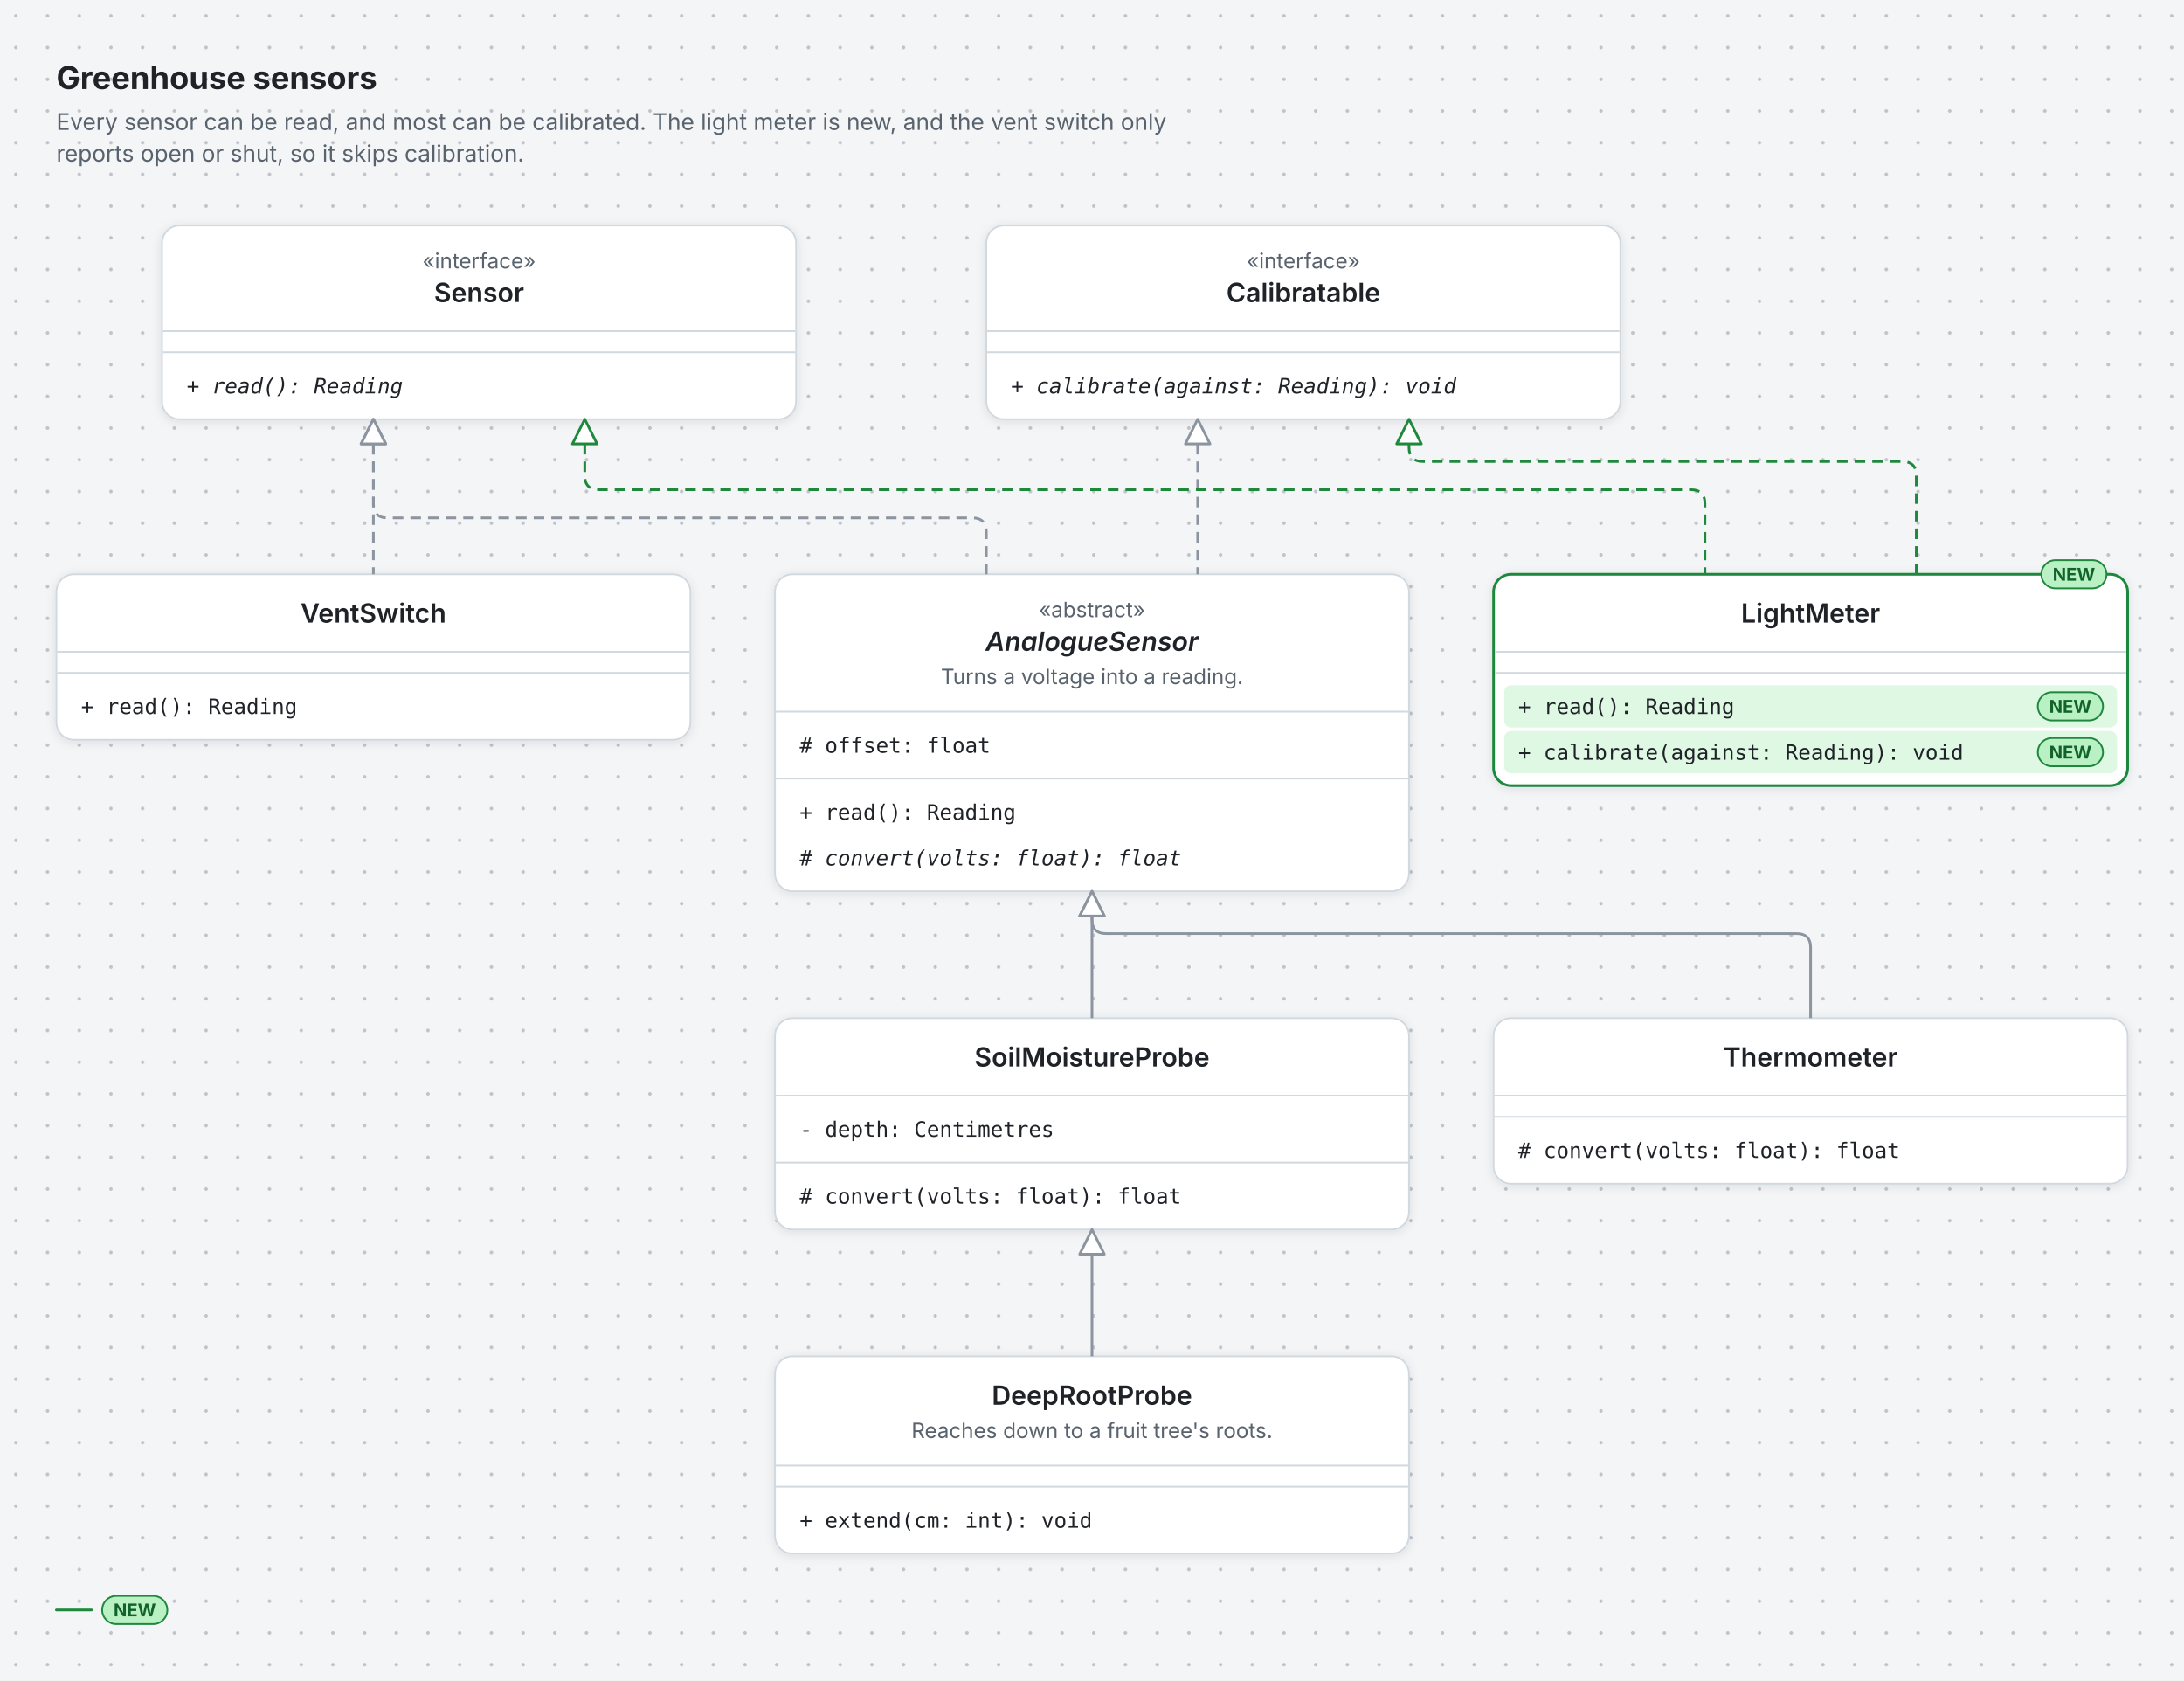
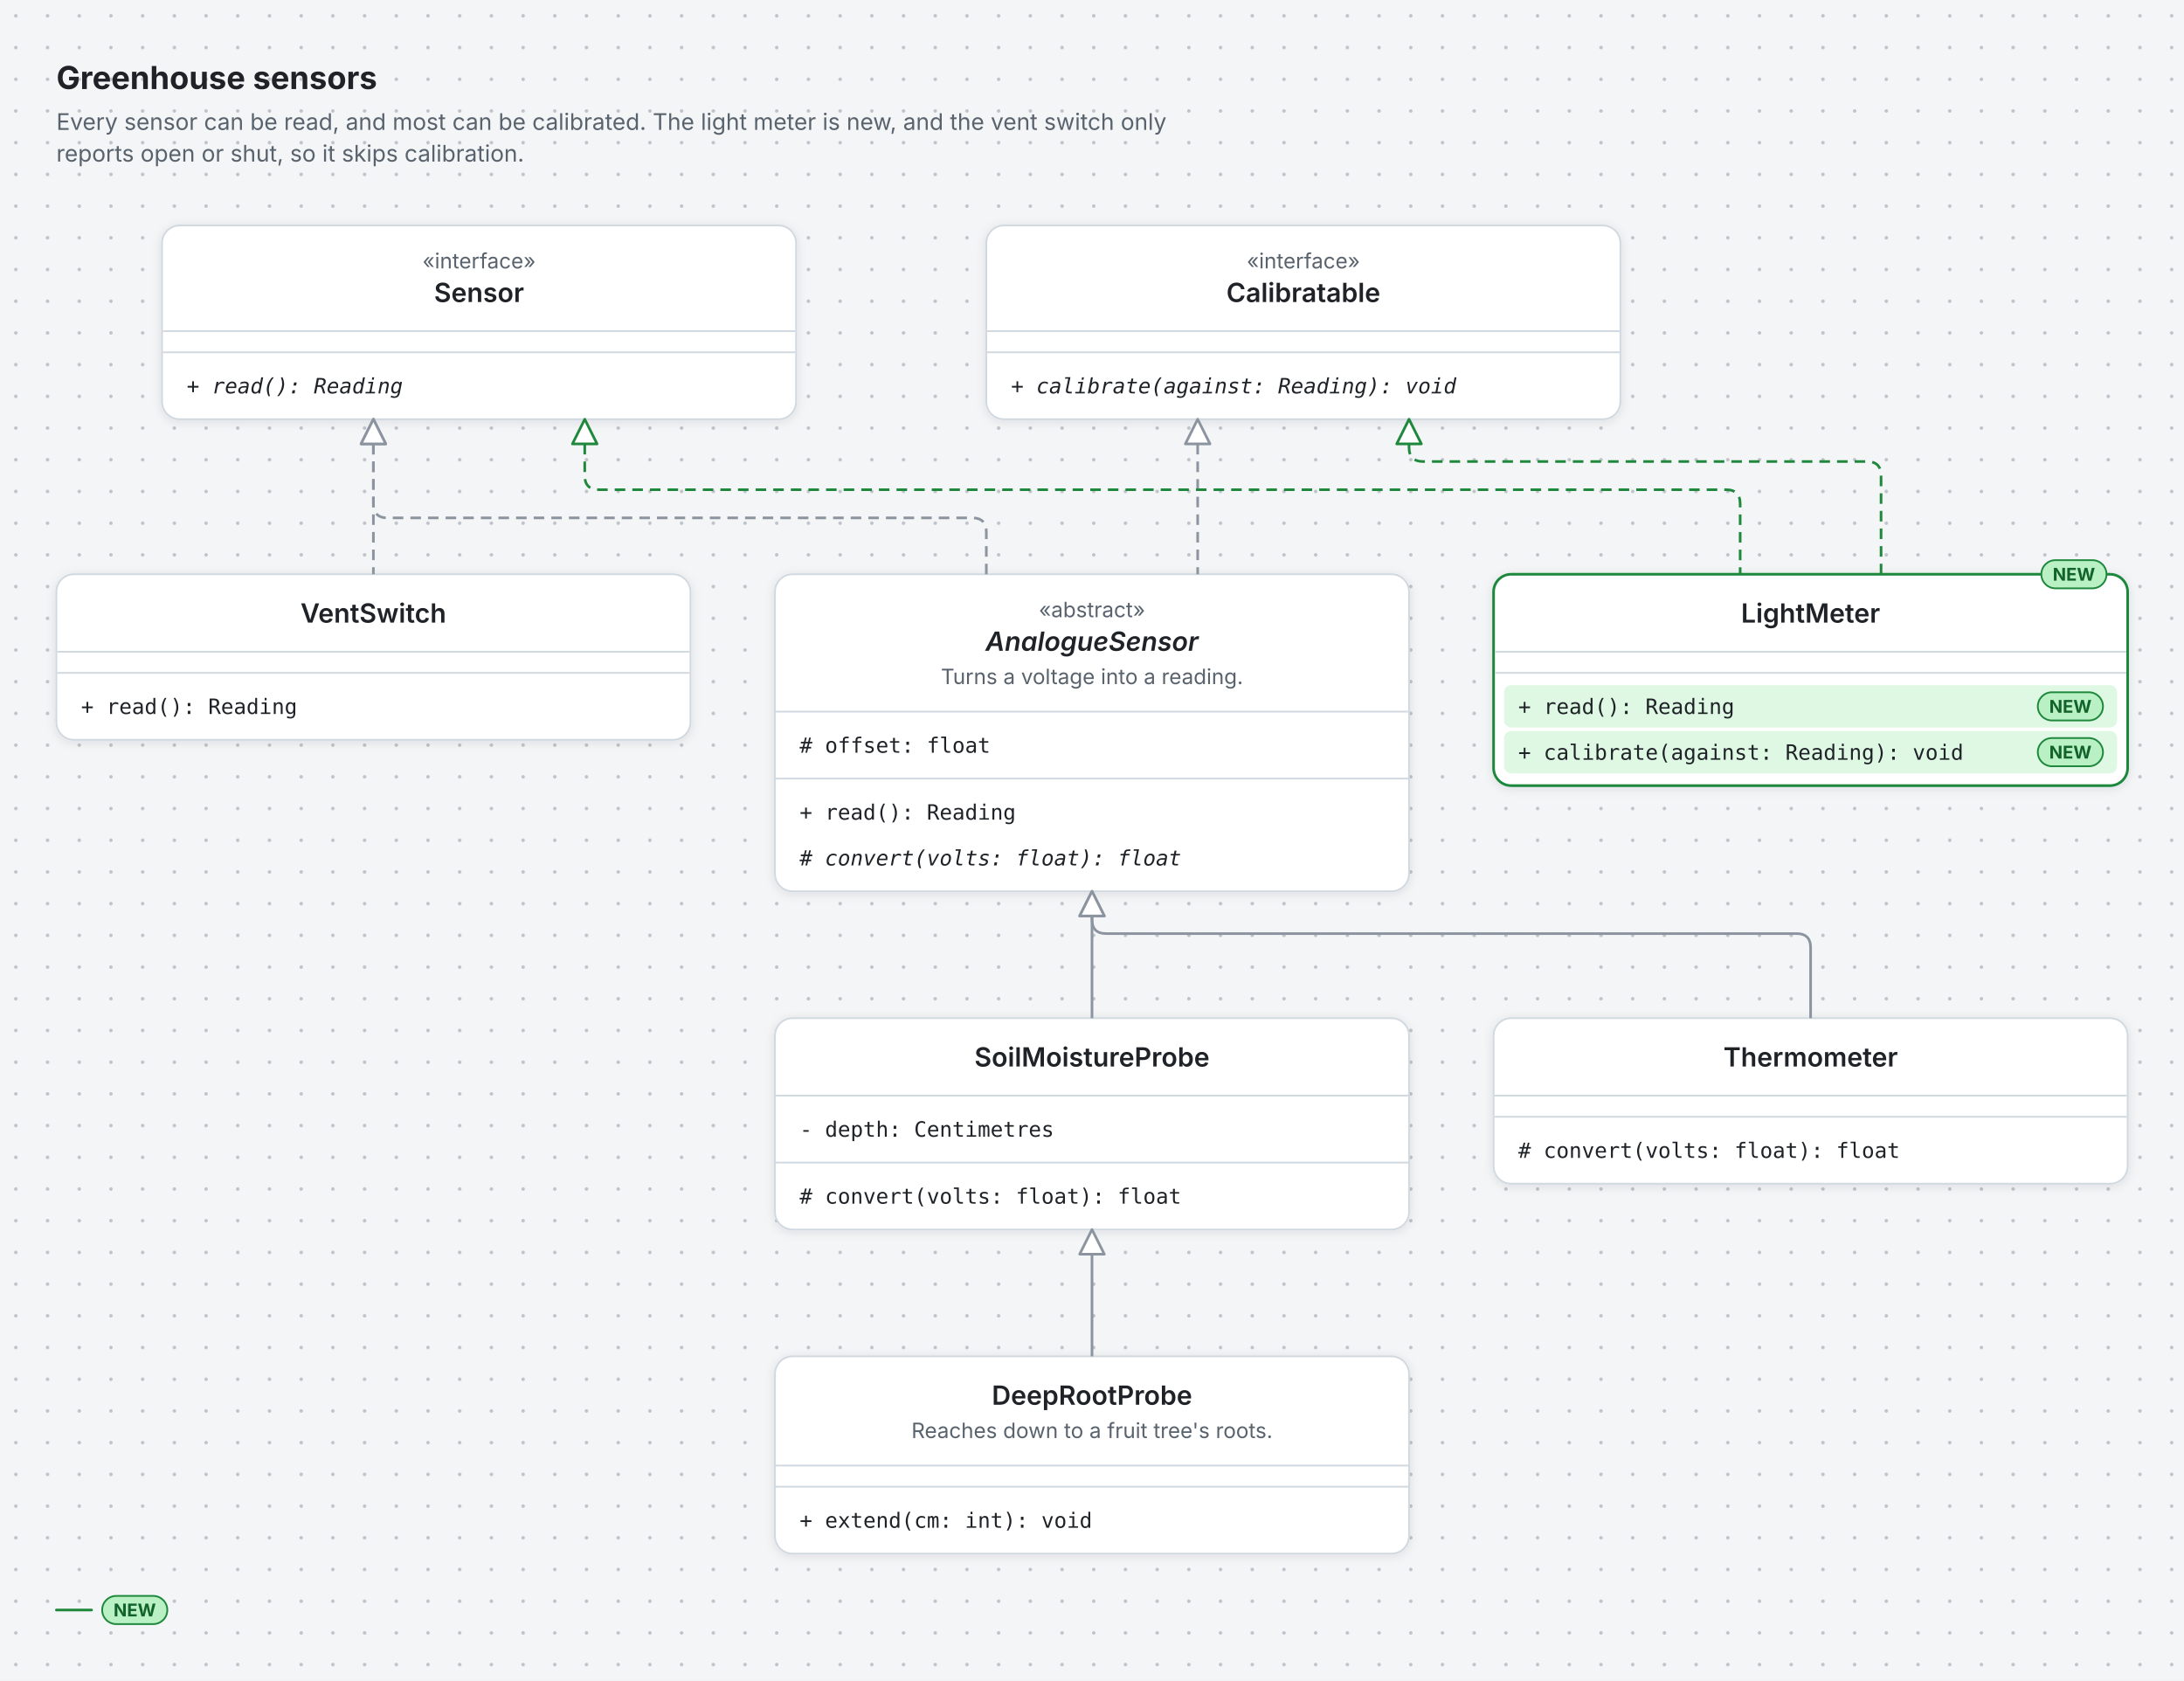
<svg xmlns="http://www.w3.org/2000/svg" width="1240" height="954" viewBox="0 0 1240 954">
  <defs>
    <pattern id="structa-grid-light" width="18" height="18" patternUnits="userSpaceOnUse">
      <circle cx="9" cy="9" r="1" fill="#8c959f" fill-opacity="0.5" />
    </pattern>
    <filter id="structa-shadow-light" x="-20%" y="-30%" width="140%" height="170%">
      <feDropShadow dx="0" dy="1" stdDeviation="3" flood-color="#1f2328" flood-opacity="0.1" />
    </filter>
  </defs>
  <rect width="1240" height="954" fill="#f4f5f7" />
  <rect width="1240" height="954" fill="url(#structa-grid-light)" />
  <g class="title">
    <text x="32" y="50.55" font-family="Structa Inter, Inter, sans-serif" font-size="18" font-weight="700" fill="#1f2328">Greenhouse sensors</text>
  </g>
  <g class="description">
    <text x="32" y="73.73" font-family="Structa Inter, Inter, sans-serif" font-size="13" font-weight="400" fill="#59636e">Every sensor can be read, and most can be calibrated. The light meter is new, and the vent switch only</text>
    <text x="32" y="91.73" font-family="Structa Inter, Inter, sans-serif" font-size="13" font-weight="400" fill="#59636e">reports open or shut, so it skips calibration.</text>
  </g>
  <g class="card" data-id="sensor" data-kind="class">
    <rect class="outline" x="92" y="128" width="360" height="110" rx="10" fill="#ffffff" stroke="#d1d9e0" stroke-width="1" filter="url(#structa-shadow-light)" />
    <line class="divider" x1="92.5" y1="188" x2="451.5" y2="188" stroke="#d1d9e0" stroke-width="1" />
    <line class="divider" x1="92.5" y1="200" x2="451.5" y2="200" stroke="#d1d9e0" stroke-width="1" />
    <text x="272" y="152.37" font-family="Structa Inter, Inter, sans-serif" font-size="12" font-weight="400" fill="#59636e" text-anchor="middle">«interface»</text>
    <text x="272" y="171.46" font-family="Structa Inter, Inter, sans-serif" font-size="15" font-weight="600" fill="#1f2328" text-anchor="middle">Sensor</text>
    <g class="row" data-id="methods[0]" data-kind="method">
      <g class="symbol">
        <text x="106" y="223.32" font-family="Structa JetBrains Mono, JetBrains Mono, monospace" font-size="12" font-weight="400" fill="#1f2328">+</text>
      </g>
      <text x="120.4" y="223.32" font-family="Structa JetBrains Mono, JetBrains Mono, monospace" font-size="12" font-weight="400" font-style="italic" fill="#1f2328">read(): Reading</text>
    </g>
  </g>
  <g class="card" data-id="calibratable" data-kind="class">
    <rect class="outline" x="560" y="128" width="360" height="110" rx="10" fill="#ffffff" stroke="#d1d9e0" stroke-width="1" filter="url(#structa-shadow-light)" />
    <line class="divider" x1="560.5" y1="188" x2="919.5" y2="188" stroke="#d1d9e0" stroke-width="1" />
    <line class="divider" x1="560.5" y1="200" x2="919.5" y2="200" stroke="#d1d9e0" stroke-width="1" />
    <text x="740" y="152.37" font-family="Structa Inter, Inter, sans-serif" font-size="12" font-weight="400" fill="#59636e" text-anchor="middle">«interface»</text>
    <text x="740" y="171.46" font-family="Structa Inter, Inter, sans-serif" font-size="15" font-weight="600" fill="#1f2328" text-anchor="middle">Calibratable</text>
    <g class="row" data-id="methods[0]" data-kind="method">
      <g class="symbol">
        <text x="574" y="223.32" font-family="Structa JetBrains Mono, JetBrains Mono, monospace" font-size="12" font-weight="400" fill="#1f2328">+</text>
      </g>
      <text x="588.4" y="223.32" font-family="Structa JetBrains Mono, JetBrains Mono, monospace" font-size="12" font-weight="400" font-style="italic" fill="#1f2328">calibrate(against: Reading): void</text>
    </g>
  </g>
  <g class="card" data-id="analogue" data-kind="class">
    <rect class="outline" x="440" y="326" width="360" height="180" rx="10" fill="#ffffff" stroke="#d1d9e0" stroke-width="1" filter="url(#structa-shadow-light)" />
    <line class="divider" x1="440.5" y1="404" x2="799.5" y2="404" stroke="#d1d9e0" stroke-width="1" />
    <line class="divider" x1="440.5" y1="442" x2="799.5" y2="442" stroke="#d1d9e0" stroke-width="1" />
    <text x="620" y="350.37" font-family="Structa Inter, Inter, sans-serif" font-size="12" font-weight="400" fill="#59636e" text-anchor="middle">«abstract»</text>
    <text x="620" y="369.46" font-family="Structa Inter, Inter, sans-serif" font-size="15" font-weight="600" font-style="italic" fill="#1f2328" text-anchor="middle">AnalogueSensor</text>
    <text x="620" y="388.37" font-family="Structa Inter, Inter, sans-serif" font-size="12" font-weight="400" fill="#59636e" text-anchor="middle">Turns a voltage into a reading.</text>
    <g class="row" data-id="properties[0]" data-kind="property">
      <g class="symbol">
        <text x="454" y="427.32" font-family="Structa JetBrains Mono, JetBrains Mono, monospace" font-size="12" font-weight="400" fill="#1f2328">#</text>
      </g>
      <text x="468.4" y="427.32" font-family="Structa JetBrains Mono, JetBrains Mono, monospace" font-size="12" font-weight="400" fill="#1f2328">offset: float</text>
    </g>
    <g class="row" data-id="methods[0]" data-kind="method">
      <g class="symbol">
        <text x="454" y="465.32" font-family="Structa JetBrains Mono, JetBrains Mono, monospace" font-size="12" font-weight="400" fill="#1f2328">+</text>
      </g>
      <text x="468.4" y="465.32" font-family="Structa JetBrains Mono, JetBrains Mono, monospace" font-size="12" font-weight="400" fill="#1f2328">read(): Reading</text>
    </g>
    <g class="row" data-id="methods[1]" data-kind="method">
      <g class="symbol">
        <text x="454" y="491.32" font-family="Structa JetBrains Mono, JetBrains Mono, monospace" font-size="12" font-weight="400" fill="#1f2328">#</text>
      </g>
      <text x="468.4" y="491.32" font-family="Structa JetBrains Mono, JetBrains Mono, monospace" font-size="12" font-weight="400" font-style="italic" fill="#1f2328">convert(volts: float): float</text>
    </g>
  </g>
  <g class="card" data-id="thermometer" data-kind="class">
    <rect class="outline" x="848" y="578" width="360" height="94" rx="10" fill="#ffffff" stroke="#d1d9e0" stroke-width="1" filter="url(#structa-shadow-light)" />
    <line class="divider" x1="848.5" y1="622" x2="1207.5" y2="622" stroke="#d1d9e0" stroke-width="1" />
    <line class="divider" x1="848.5" y1="634" x2="1207.5" y2="634" stroke="#d1d9e0" stroke-width="1" />
    <text x="1028" y="605.46" font-family="Structa Inter, Inter, sans-serif" font-size="15" font-weight="600" fill="#1f2328" text-anchor="middle">Thermometer</text>
    <g class="row" data-id="methods[0]" data-kind="method">
      <g class="symbol">
        <text x="862" y="657.32" font-family="Structa JetBrains Mono, JetBrains Mono, monospace" font-size="12" font-weight="400" fill="#1f2328">#</text>
      </g>
      <text x="876.4" y="657.32" font-family="Structa JetBrains Mono, JetBrains Mono, monospace" font-size="12" font-weight="400" fill="#1f2328">convert(volts: float): float</text>
    </g>
  </g>
  <g class="card" data-id="moisture" data-kind="class">
    <rect class="outline" x="440" y="578" width="360" height="120" rx="10" fill="#ffffff" stroke="#d1d9e0" stroke-width="1" filter="url(#structa-shadow-light)" />
    <line class="divider" x1="440.5" y1="622" x2="799.5" y2="622" stroke="#d1d9e0" stroke-width="1" />
    <line class="divider" x1="440.5" y1="660" x2="799.5" y2="660" stroke="#d1d9e0" stroke-width="1" />
    <text x="620" y="605.46" font-family="Structa Inter, Inter, sans-serif" font-size="15" font-weight="600" fill="#1f2328" text-anchor="middle">SoilMoistureProbe</text>
    <g class="row" data-id="properties[0]" data-kind="property">
      <g class="symbol">
        <text x="454" y="645.32" font-family="Structa JetBrains Mono, JetBrains Mono, monospace" font-size="12" font-weight="400" fill="#1f2328">-</text>
      </g>
      <text x="468.4" y="645.32" font-family="Structa JetBrains Mono, JetBrains Mono, monospace" font-size="12" font-weight="400" fill="#1f2328">depth: Centimetres</text>
    </g>
    <g class="row" data-id="methods[0]" data-kind="method">
      <g class="symbol">
        <text x="454" y="683.32" font-family="Structa JetBrains Mono, JetBrains Mono, monospace" font-size="12" font-weight="400" fill="#1f2328">#</text>
      </g>
      <text x="468.4" y="683.32" font-family="Structa JetBrains Mono, JetBrains Mono, monospace" font-size="12" font-weight="400" fill="#1f2328">convert(volts: float): float</text>
    </g>
  </g>
  <g class="card" data-id="deep-probe" data-kind="class">
    <rect class="outline" x="440" y="770" width="360" height="112" rx="10" fill="#ffffff" stroke="#d1d9e0" stroke-width="1" filter="url(#structa-shadow-light)" />
    <line class="divider" x1="440.5" y1="832" x2="799.5" y2="832" stroke="#d1d9e0" stroke-width="1" />
    <line class="divider" x1="440.5" y1="844" x2="799.5" y2="844" stroke="#d1d9e0" stroke-width="1" />
    <text x="620" y="797.46" font-family="Structa Inter, Inter, sans-serif" font-size="15" font-weight="600" fill="#1f2328" text-anchor="middle">DeepRootProbe</text>
    <text x="620" y="816.37" font-family="Structa Inter, Inter, sans-serif" font-size="12" font-weight="400" fill="#59636e" text-anchor="middle">Reaches down to a fruit tree's roots.</text>
    <g class="row" data-id="methods[0]" data-kind="method">
      <g class="symbol">
        <text x="454" y="867.32" font-family="Structa JetBrains Mono, JetBrains Mono, monospace" font-size="12" font-weight="400" fill="#1f2328">+</text>
      </g>
      <text x="468.4" y="867.32" font-family="Structa JetBrains Mono, JetBrains Mono, monospace" font-size="12" font-weight="400" fill="#1f2328">extend(cm: int): void</text>
    </g>
  </g>
  <g class="card" data-id="light" data-kind="class" data-status="new">
    <rect class="outline" x="848" y="326" width="360" height="120" rx="10" fill="#ffffff" stroke="#1f883d" stroke-width="1.5" filter="url(#structa-shadow-light)" />
    <line class="divider" x1="848.75" y1="370" x2="1207.25" y2="370" stroke="#d1d9e0" stroke-width="1" />
    <line class="divider" x1="848.75" y1="382" x2="1207.25" y2="382" stroke="#d1d9e0" stroke-width="1" />
    <text x="1028" y="353.46" font-family="Structa Inter, Inter, sans-serif" font-size="15" font-weight="600" fill="#1f2328" text-anchor="middle">LightMeter</text>
    <g class="row" data-id="methods[0]" data-kind="method" data-status="new">
      <rect x="854" y="389" width="348" height="24" rx="4" fill="#b9f0c4" fill-opacity="0.45" />
      <g class="symbol">
        <text x="862" y="405.32" font-family="Structa JetBrains Mono, JetBrains Mono, monospace" font-size="12" font-weight="400" fill="#1f2328">+</text>
      </g>
      <text x="876.4" y="405.32" font-family="Structa JetBrains Mono, JetBrains Mono, monospace" font-size="12" font-weight="400" fill="#1f2328">read(): Reading</text>
      <g class="badge">
        <rect x="1157" y="393" width="37" height="16" rx="8" fill="#ffffff" />
        <rect x="1157" y="393" width="37" height="16" rx="8" fill="#b9f0c4" stroke="#1f883d" stroke-width="1" />
        <text x="1175.5" y="404.64" font-family="Structa Inter, Inter, sans-serif" font-size="10" font-weight="700" fill="#116329" text-anchor="middle">NEW</text>
      </g>
    </g>
    <g class="row" data-id="methods[1]" data-kind="method" data-status="new">
      <rect x="854" y="415" width="348" height="24" rx="4" fill="#b9f0c4" fill-opacity="0.45" />
      <g class="symbol">
        <text x="862" y="431.32" font-family="Structa JetBrains Mono, JetBrains Mono, monospace" font-size="12" font-weight="400" fill="#1f2328">+</text>
      </g>
      <text x="876.4" y="431.32" font-family="Structa JetBrains Mono, JetBrains Mono, monospace" font-size="12" font-weight="400" fill="#1f2328">calibrate(against: Reading): void</text>
      <g class="badge">
        <rect x="1157" y="419" width="37" height="16" rx="8" fill="#ffffff" />
        <rect x="1157" y="419" width="37" height="16" rx="8" fill="#b9f0c4" stroke="#1f883d" stroke-width="1" />
        <text x="1175.5" y="430.64" font-family="Structa Inter, Inter, sans-serif" font-size="10" font-weight="700" fill="#116329" text-anchor="middle">NEW</text>
      </g>
    </g>
    <g class="badge">
      <rect x="1159" y="318" width="37" height="16" rx="8" fill="#ffffff" />
      <rect x="1159" y="318" width="37" height="16" rx="8" fill="#b9f0c4" stroke="#1f883d" stroke-width="1" />
      <text x="1177.5" y="329.64" font-family="Structa Inter, Inter, sans-serif" font-size="10" font-weight="700" fill="#116329" text-anchor="middle">NEW</text>
    </g>
  </g>
  <g class="card" data-id="vent" data-kind="class">
    <rect class="outline" x="32" y="326" width="360" height="94" rx="10" fill="#ffffff" stroke="#d1d9e0" stroke-width="1" filter="url(#structa-shadow-light)" />
    <line class="divider" x1="32.5" y1="370" x2="391.5" y2="370" stroke="#d1d9e0" stroke-width="1" />
    <line class="divider" x1="32.5" y1="382" x2="391.5" y2="382" stroke="#d1d9e0" stroke-width="1" />
    <text x="212" y="353.46" font-family="Structa Inter, Inter, sans-serif" font-size="15" font-weight="600" fill="#1f2328" text-anchor="middle">VentSwitch</text>
    <g class="row" data-id="methods[0]" data-kind="method">
      <g class="symbol">
        <text x="46" y="405.32" font-family="Structa JetBrains Mono, JetBrains Mono, monospace" font-size="12" font-weight="400" fill="#1f2328">+</text>
      </g>
      <text x="60.4" y="405.32" font-family="Structa JetBrains Mono, JetBrains Mono, monospace" font-size="12" font-weight="400" fill="#1f2328">read(): Reading</text>
    </g>
  </g>
  <g class="line" data-id="edges[0]" data-kind="implements" data-from="analogue" data-to="sensor">
    <path d="M560 326 L560 302 Q560 294 552 294 L220 294 Q212 294 212 286 L212 252" fill="none" stroke="#8c959f" stroke-width="1.5" stroke-linejoin="round" stroke-dasharray="6 4" stroke-dashoffset="0.03" />
    <path d="M212 238 L219 252 L205 252 Z" fill="#ffffff" stroke="#8c959f" stroke-width="1.5" stroke-linejoin="round" />
  </g>
  <g class="line" data-id="edges[1]" data-kind="implements" data-from="analogue" data-to="calibratable">
    <path d="M680 326 L680 252" fill="none" stroke="#8c959f" stroke-width="1.5" stroke-linejoin="round" stroke-dasharray="6 4" stroke-dashoffset="2" />
    <path d="M680 238 L687 252 L673 252 Z" fill="#ffffff" stroke="#8c959f" stroke-width="1.5" stroke-linejoin="round" />
  </g>
  <g class="line" data-id="edges[2]" data-kind="inherits" data-from="thermometer" data-to="analogue">
    <path d="M1028 578 L1028 538 Q1028 530 1020 530 L628 530 Q620 530 620 522 L620 520" fill="none" stroke="#8c959f" stroke-width="1.5" stroke-linejoin="round" />
    <path d="M620 506 L627 520 L613 520 Z" fill="#ffffff" stroke="#8c959f" stroke-width="1.5" stroke-linejoin="round" />
  </g>
  <g class="line" data-id="edges[3]" data-kind="inherits" data-from="moisture" data-to="analogue">
    <path d="M620 578 L620 520" fill="none" stroke="#8c959f" stroke-width="1.5" stroke-linejoin="round" />
    <path d="M620 506 L627 520 L613 520 Z" fill="#ffffff" stroke="#8c959f" stroke-width="1.5" stroke-linejoin="round" />
  </g>
  <g class="line" data-id="edges[4]" data-kind="inherits" data-from="deep-probe" data-to="moisture">
    <path d="M620 770 L620 712" fill="none" stroke="#8c959f" stroke-width="1.5" stroke-linejoin="round" />
    <path d="M620 698 L627 712 L613 712 Z" fill="#ffffff" stroke="#8c959f" stroke-width="1.5" stroke-linejoin="round" />
  </g>
  <g class="line" data-id="edges[5]" data-kind="implements" data-from="light" data-to="sensor" data-status="new">
-     <path d="M968 326 L968 286 Q968 278 960 278 L340 278 Q332 278 332 270 L332 252" fill="none" stroke="#1f883d" stroke-width="1.5" stroke-linejoin="round" stroke-dasharray="6 4" stroke-dashoffset="2.03" />
+     <path d="M988 326 L988 286 Q988 278 980 278 L340 278 Q332 278 332 270 L332 252" fill="none" stroke="#1f883d" stroke-width="1.5" stroke-linejoin="round" stroke-dasharray="6 4" stroke-dashoffset="2.03" />
    <path d="M332 238 L339 252 L325 252 Z" fill="#ffffff" stroke="#1f883d" stroke-width="1.5" stroke-linejoin="round" />
  </g>
  <g class="line" data-id="edges[6]" data-kind="implements" data-from="light" data-to="calibratable" data-status="new">
-     <path d="M1088 326 L1088 270 Q1088 262 1080 262 L808 262 Q800 262 800 254 L800 252" fill="none" stroke="#1f883d" stroke-width="1.5" stroke-linejoin="round" stroke-dasharray="6 4" stroke-dashoffset="0.03" />
+     <path d="M1068 326 L1068 270 Q1068 262 1060 262 L808 262 Q800 262 800 254 L800 252" fill="none" stroke="#1f883d" stroke-width="1.5" stroke-linejoin="round" stroke-dasharray="6 4" stroke-dashoffset="0.03" />
    <path d="M800 238 L807 252 L793 252 Z" fill="#ffffff" stroke="#1f883d" stroke-width="1.5" stroke-linejoin="round" />
  </g>
  <g class="line" data-id="edges[7]" data-kind="implements" data-from="vent" data-to="sensor">
    <path d="M212 326 L212 252" fill="none" stroke="#8c959f" stroke-width="1.5" stroke-linejoin="round" stroke-dasharray="6 4" stroke-dashoffset="2" />
    <path d="M212 238 L219 252 L205 252 Z" fill="#ffffff" stroke="#8c959f" stroke-width="1.5" stroke-linejoin="round" />
  </g>
  <g class="legend">
    <g class="legend-item" data-status="new">
      <line class="swatch" x1="32" y1="914" x2="52" y2="914" stroke="#1f883d" stroke-width="1.5" stroke-linecap="round" />
      <g class="badge">
        <rect x="58" y="906" width="37" height="16" rx="8" fill="#ffffff" />
        <rect x="58" y="906" width="37" height="16" rx="8" fill="#b9f0c4" stroke="#1f883d" stroke-width="1" />
        <text x="76.5" y="917.64" font-family="Structa Inter, Inter, sans-serif" font-size="10" font-weight="700" fill="#116329" text-anchor="middle">NEW</text>
      </g>
    </g>
  </g>
</svg>
